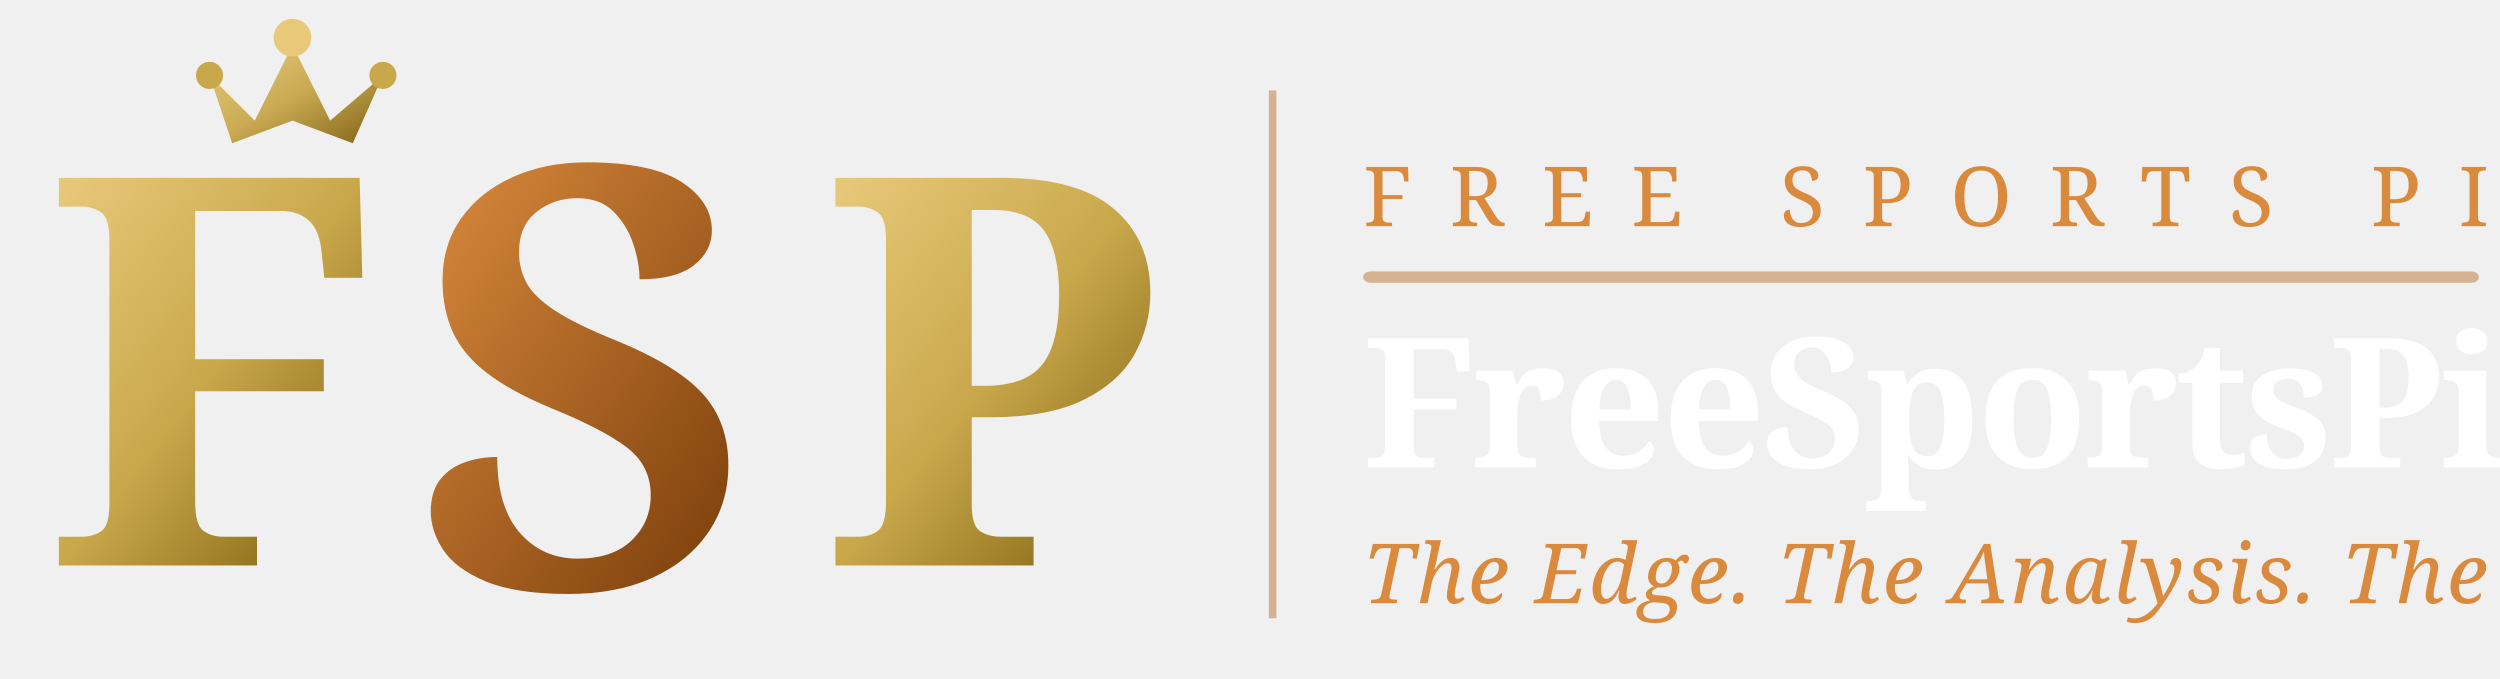
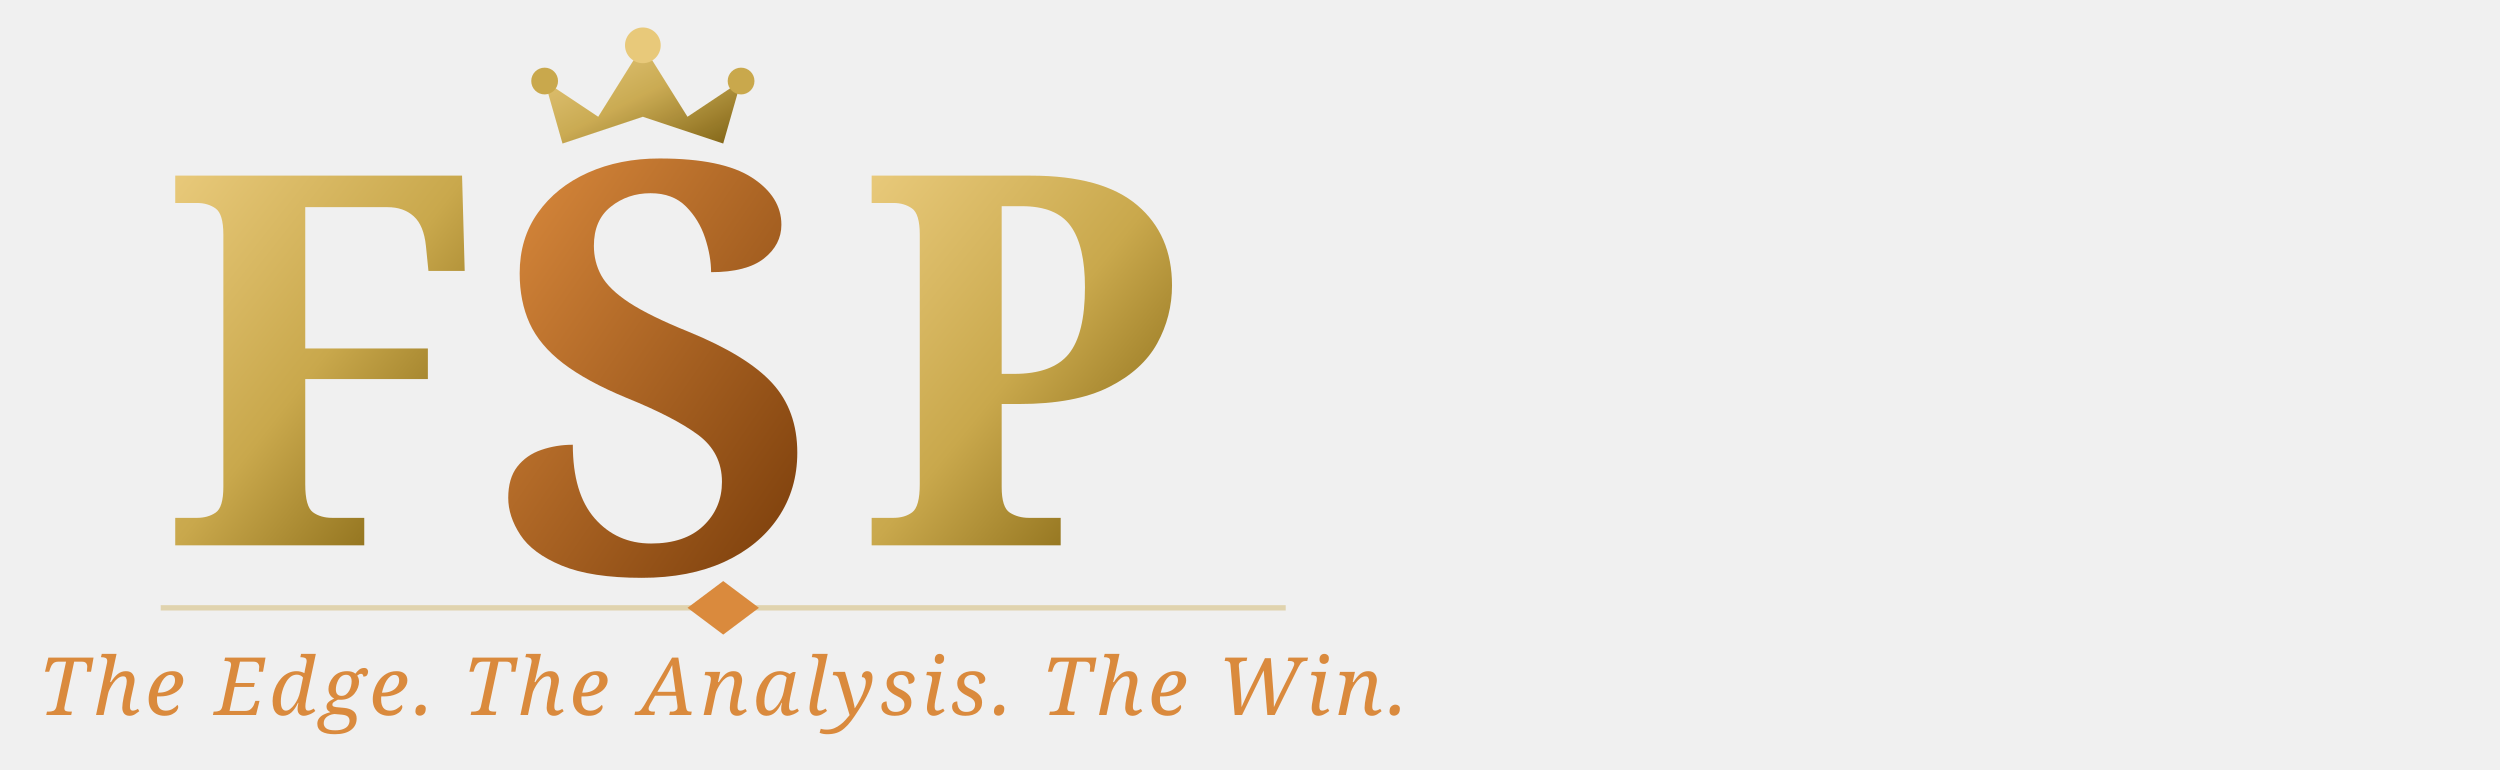
- <svg xmlns="http://www.w3.org/2000/svg" width="280" height="76" viewBox="0 0 330 90">
+ <svg xmlns="http://www.w3.org/2000/svg" width="260" height="80" viewBox="0 0 280 80">
  <defs>
    <linearGradient id="flg1" x1="0%" y1="0%" x2="100%" y2="100%">
      <stop offset="0%" stop-color="#E8C97A" />
      <stop offset="50%" stop-color="#C9A84C" />
      <stop offset="100%" stop-color="#7A5C0A" />
    </linearGradient>
    <linearGradient id="flg2" x1="0%" y1="0%" x2="100%" y2="100%">
      <stop offset="0%" stop-color="#DA8A3D" />
      <stop offset="100%" stop-color="#7A3D0A" />
    </linearGradient>
  </defs>
-   <polygon points="38,6 33,16 27,10 30,19 38,16 46,19 50,10 43,16" fill="url(#flg1)" opacity="0.95" />
-   <circle cx="38" cy="5" r="2.5" fill="#E8C97A" />
-   <circle cx="27" cy="10" r="1.8" fill="#C9A84C" />
-   <circle cx="50" cy="10" r="1.8" fill="#C9A84C" />
-   <text x="5" y="75" font-family="Georgia,serif" font-size="72" font-weight="700" fill="url(#flg1)">F</text>
-   <text x="54" y="78" font-family="Georgia,serif" font-size="78" font-weight="700" fill="url(#flg2)">S</text>
-   <text x="108" y="75" font-family="Georgia,serif" font-size="72" font-weight="700" fill="url(#flg1)">P</text>
-   <line x1="168" y1="12" x2="168" y2="82" stroke="#B87333" stroke-width="1" opacity="0.5" />
-   <text x="180" y="30" font-family="Georgia,serif" font-size="11" font-weight="400" fill="#DA8A3D" letter-spacing="5">FREE SPORTS PICKS</text>
-   <rect x="180" y="36" width="148" height="1.5" fill="#B87333" opacity="0.5" rx="1" />
-   <text x="180" y="62" font-family="Georgia,serif" font-size="24" font-weight="700" fill="#FFFFFF" letter-spacing="-0.5">FreeSportsPicks<tspan fill="#FFFFFF">.pro</tspan>
-   </text>
-   <text x="180" y="80" font-family="Georgia,serif" font-size="11" font-style="italic" fill="#DA8A3D" letter-spacing="0.3">The Edge. The Analysis. The Win.</text>
+   <polygon points="72,2 67,10 61,6 63,13 72,10 81,13 83,6 77,10" fill="url(#flg1)" opacity="0.95" />
+   <circle cx="72" cy="2" r="2" fill="#E8C97A" />
+   <circle cx="61" cy="6" r="1.5" fill="#C9A84C" />
+   <circle cx="83" cy="6" r="1.5" fill="#C9A84C" />
+   <text x="18" y="58" font-family="Georgia,serif" font-size="58" font-weight="700" fill="url(#flg1)">F</text>
+   <text x="55" y="61" font-family="Georgia,serif" font-size="64" font-weight="700" fill="url(#flg2)">S</text>
+   <text x="96" y="58" font-family="Georgia,serif" font-size="58" font-weight="700" fill="url(#flg1)">P</text>
+   <line x1="18" y1="65" x2="144" y2="65" stroke="#C9A84C" stroke-width="0.6" opacity="0.4" />
+   <polygon points="81,62 85,65 81,68 77,65" fill="#DA8A3D" />
+   <text x="81" y="77" font-family="Georgia,serif" font-size="9" font-style="italic" fill="#DA8A3D" text-anchor="middle" letter-spacing="0.5">The Edge. The Analysis. The Win.</text>
</svg>
